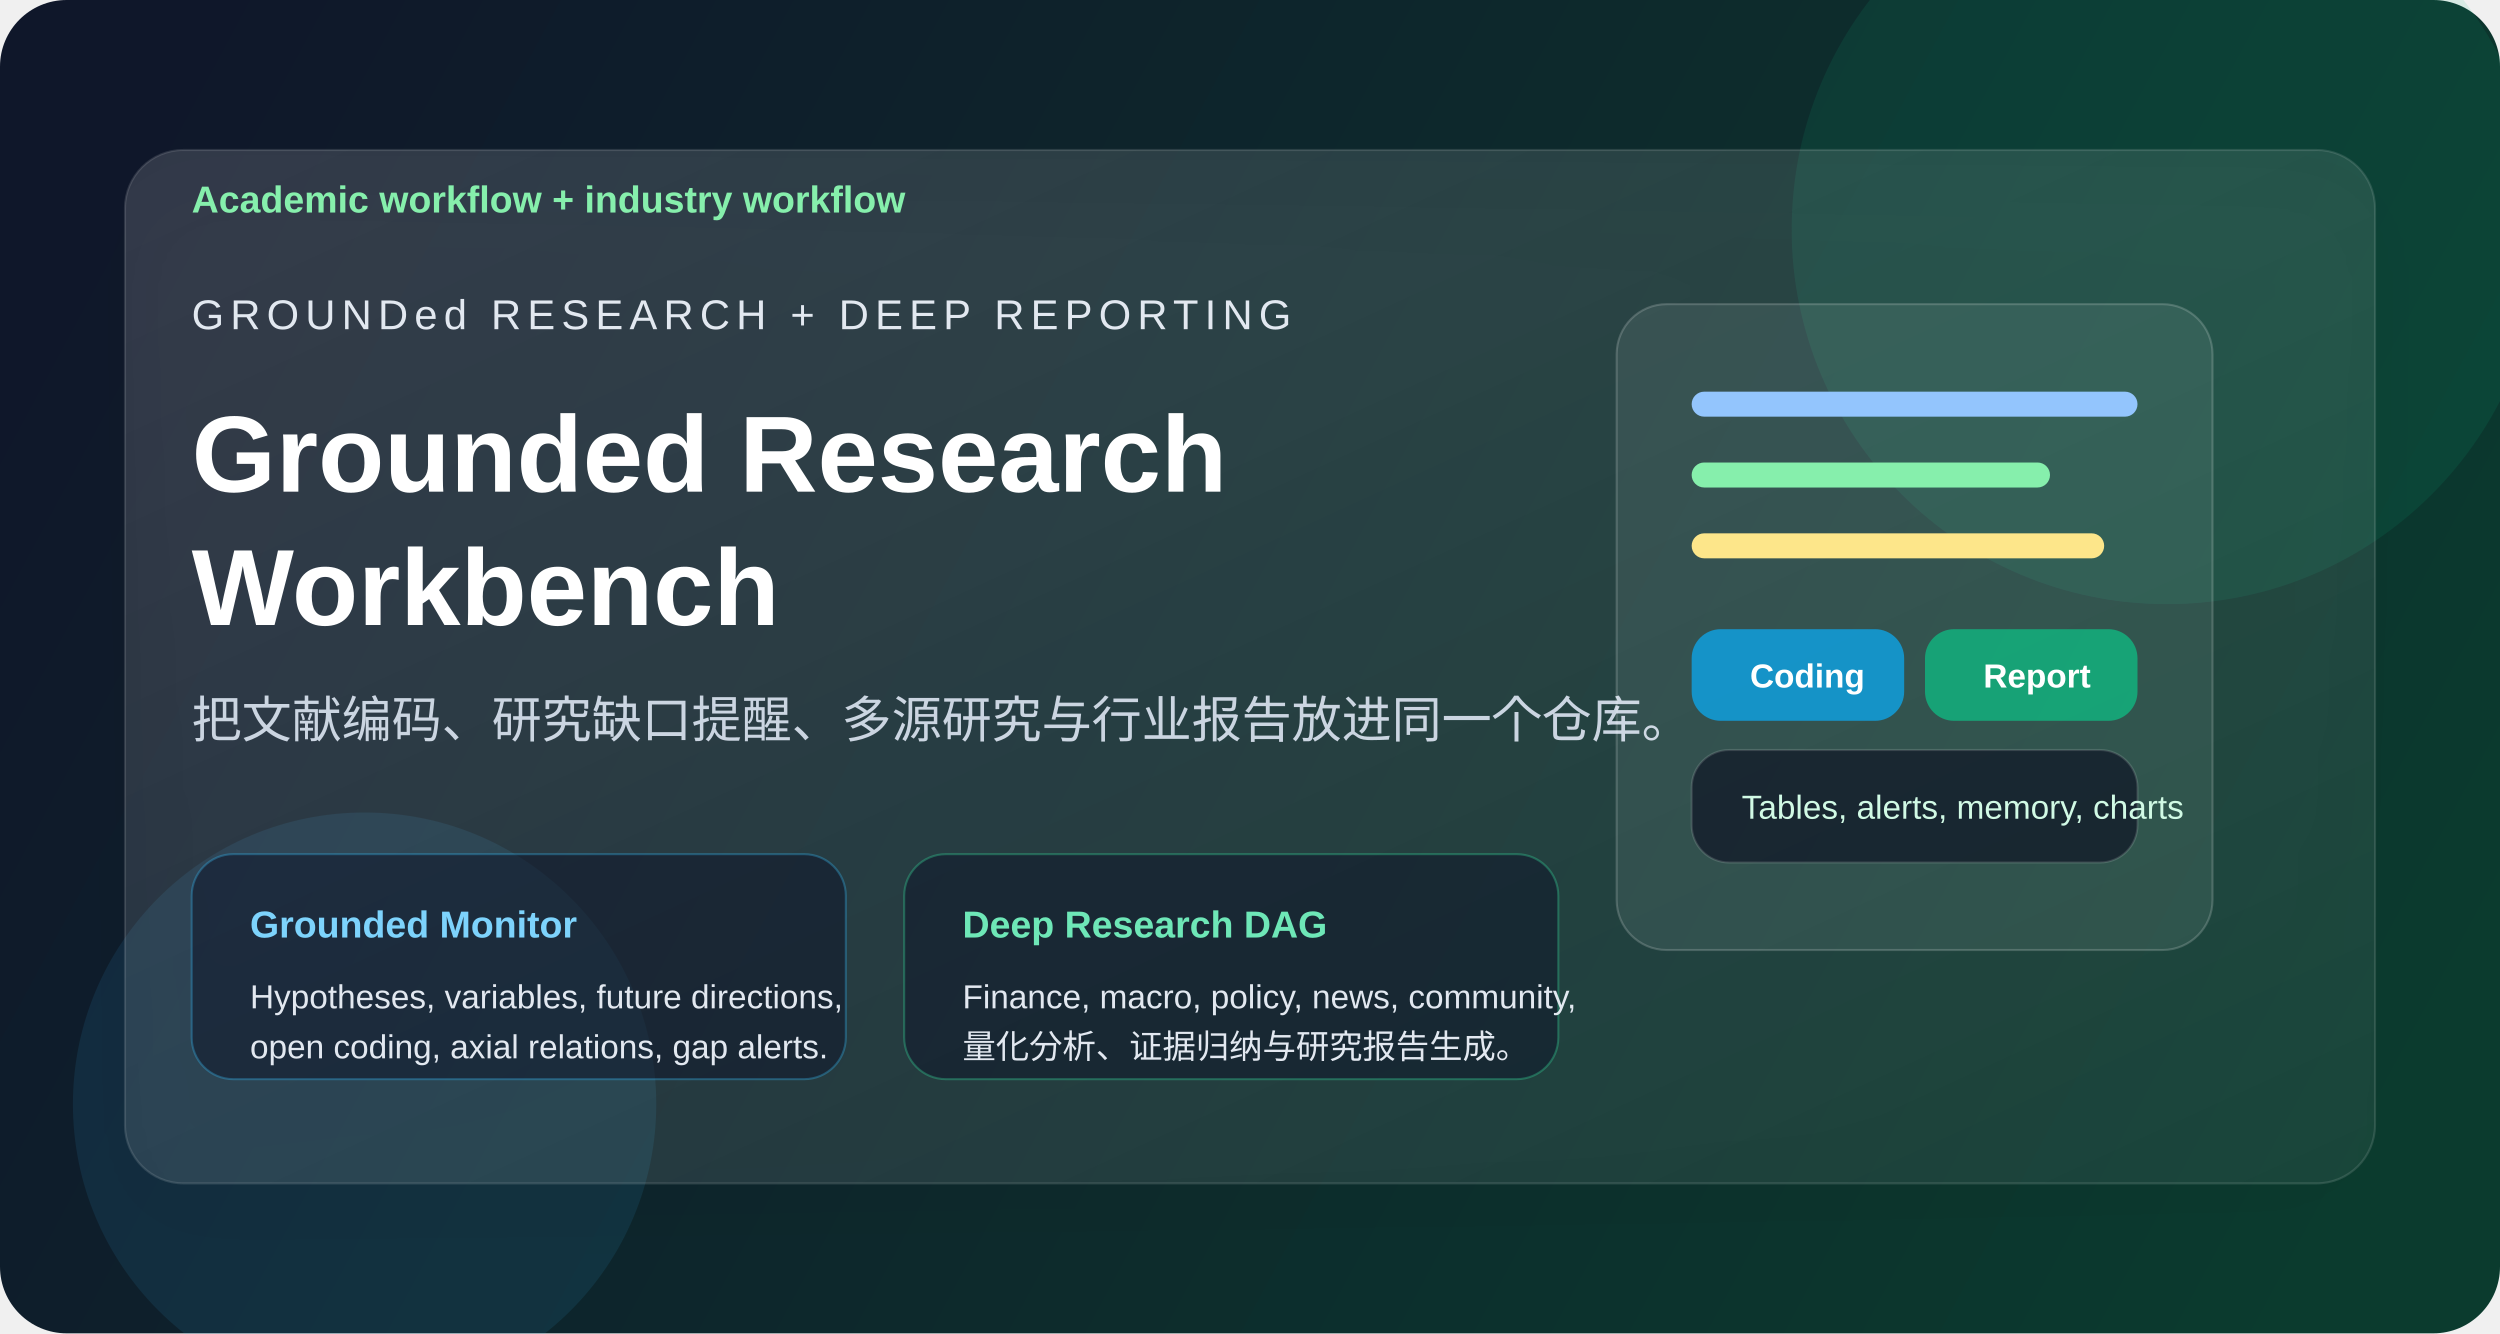
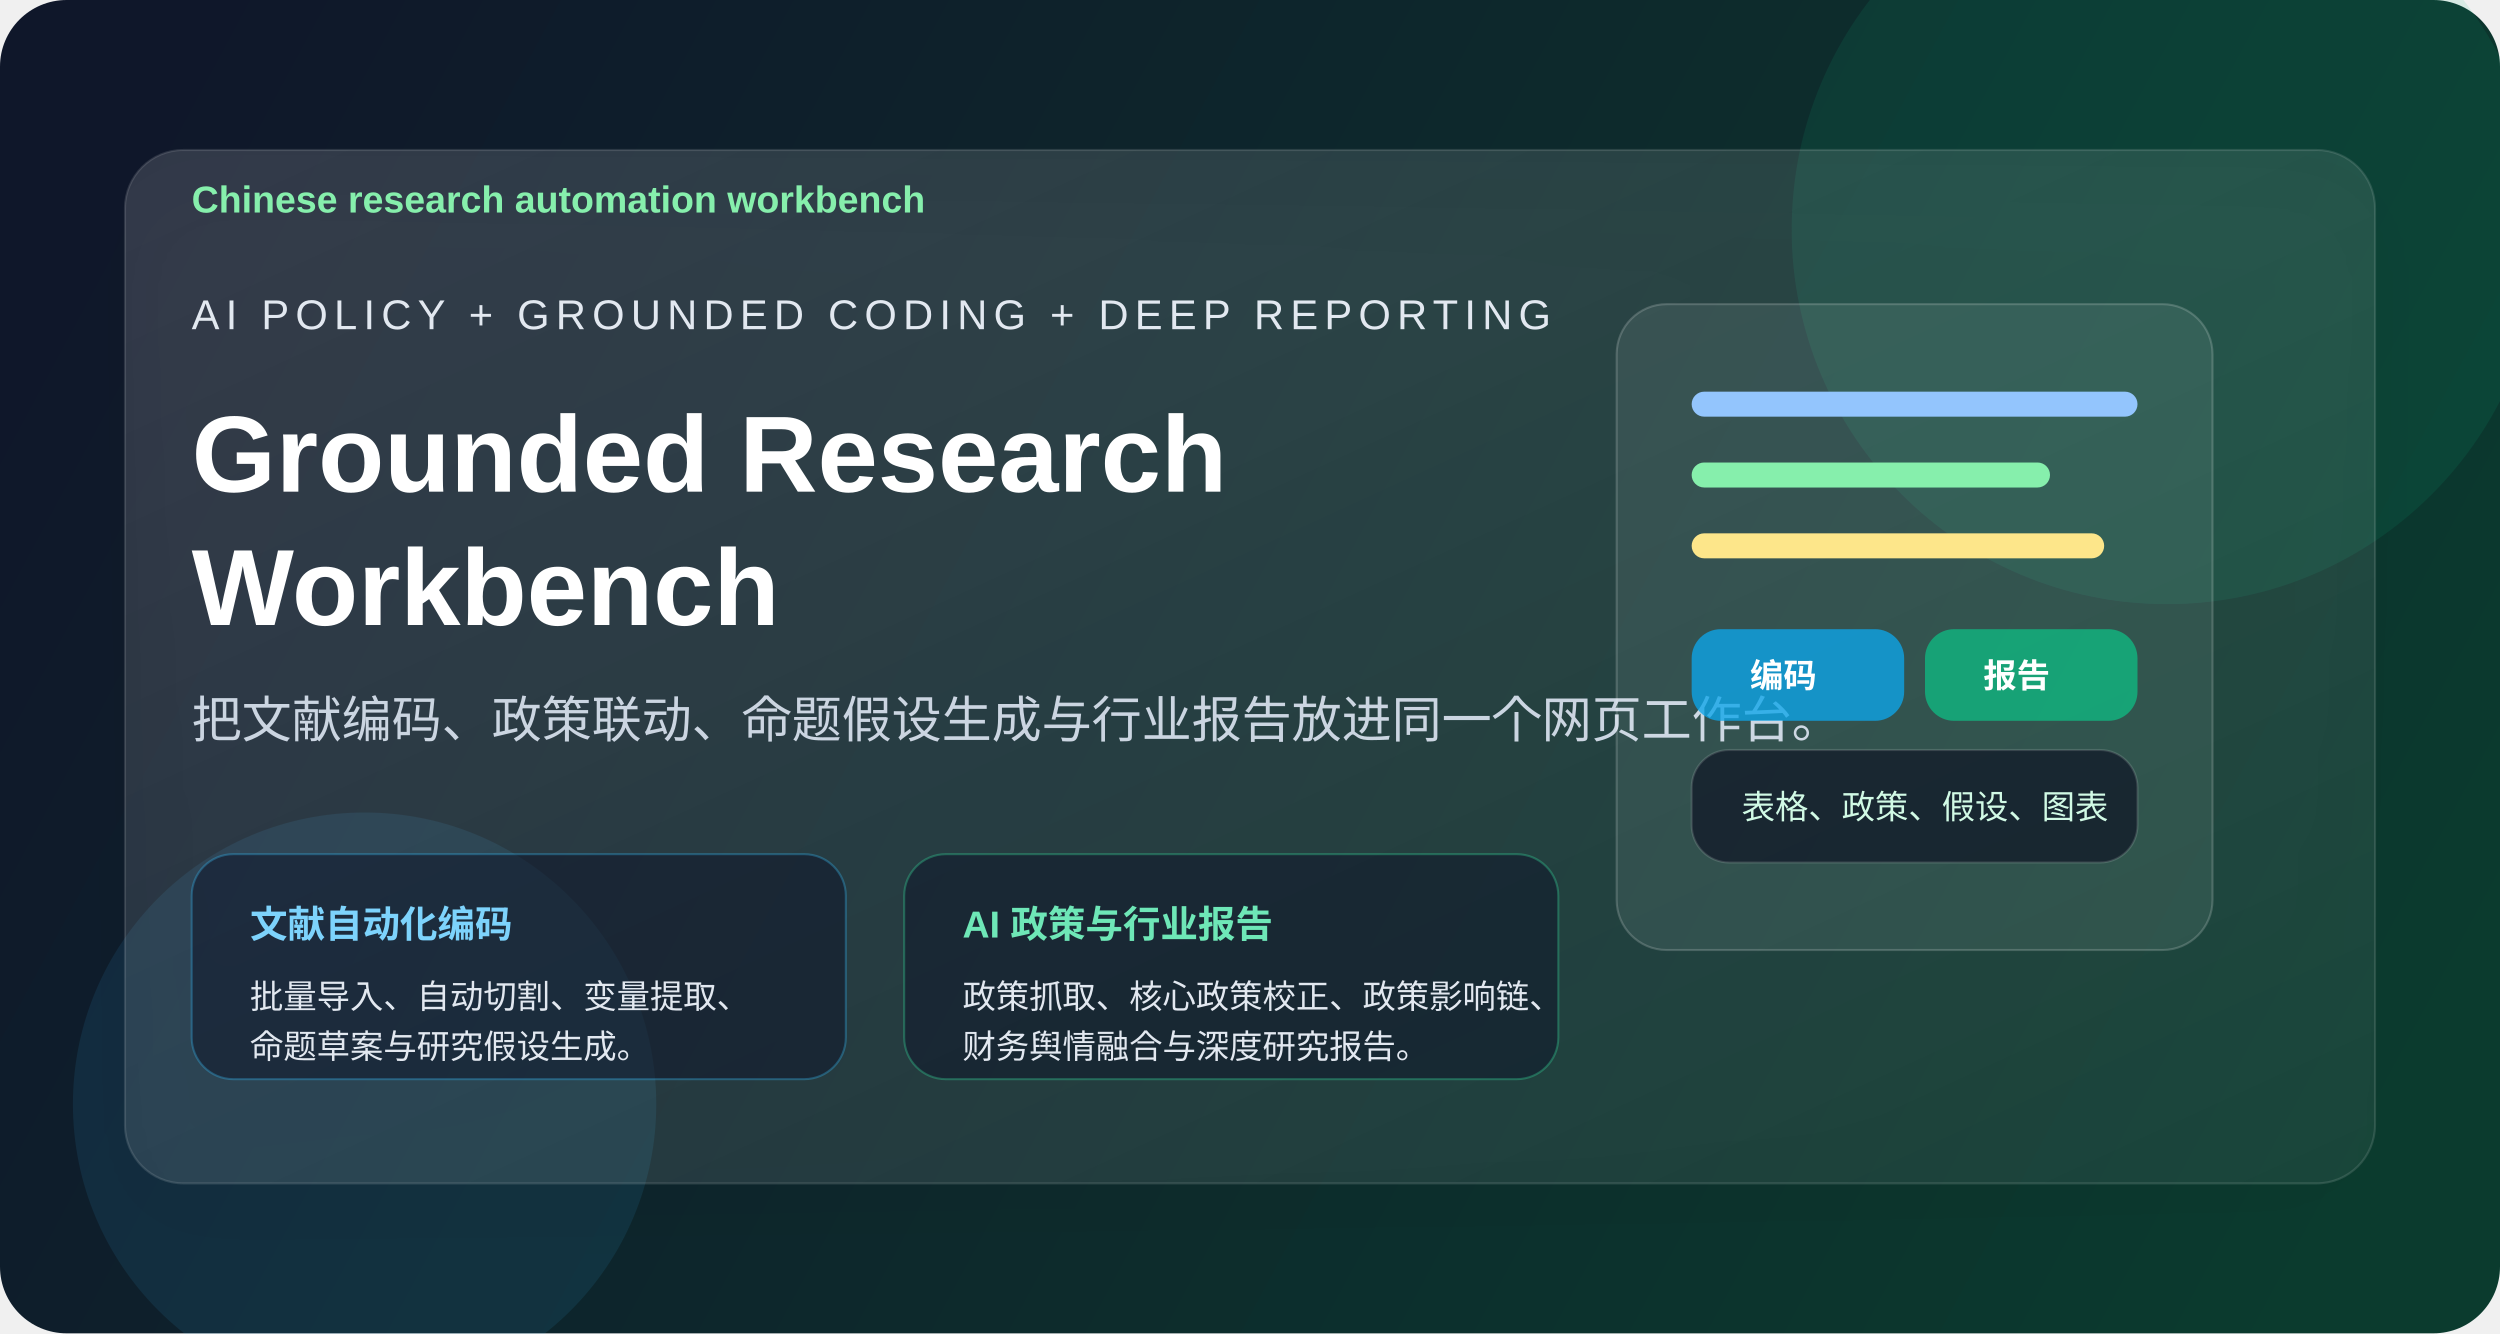
<svg xmlns="http://www.w3.org/2000/svg" width="1200" height="640" viewBox="0 0 1200 640" fill="none">
  <defs>
    <linearGradient id="bg" x1="80" y1="40" x2="1120" y2="600" gradientUnits="userSpaceOnUse">
      <stop stop-color="#0F172A" />
      <stop offset="1" stop-color="#0B3B2E" />
    </linearGradient>
    <linearGradient id="card" x1="0" y1="0" x2="1" y2="1">
      <stop stop-color="#FFFFFF" stop-opacity="0.14" />
      <stop offset="1" stop-color="#FFFFFF" stop-opacity="0.05" />
    </linearGradient>
    <filter id="shadow" x="-20" y="-20" width="1240" height="680" filterUnits="userSpaceOnUse" color-interpolation-filters="sRGB">
      <feDropShadow dx="0" dy="18" stdDeviation="22" flood-color="#000000" flood-opacity="0.28" />
    </filter>
  </defs>
  <rect width="1200" height="640" rx="32" fill="url(#bg)" />
  <circle cx="1040" cy="110" r="180" fill="#10B981" fill-opacity="0.11" />
  <circle cx="175" cy="530" r="140" fill="#38BDF8" fill-opacity="0.10" />
  <g filter="url(#shadow)">
    <rect x="60" y="72" width="1080" height="496" rx="28" fill="url(#card)" stroke="#FFFFFF" stroke-opacity="0.12" />
  </g>
-   <text x="92" y="158" fill="#E2E8F0" font-family="Arial, Helvetica, sans-serif" font-size="20" letter-spacing="3">GROUNDed RESEARCH + DEEP REPORTING</text>
+   <text x="92" y="158" fill="#E2E8F0" font-family="Arial, Helvetica, sans-serif" font-size="20" letter-spacing="3">AI POLICY + GROUNDED CODING + DEEP REPORTING</text>
  <text x="92" y="236" fill="white" font-family="Arial, Helvetica, sans-serif" font-size="52" font-weight="700">Grounded Research</text>
  <text x="92" y="300" fill="white" font-family="Arial, Helvetica, sans-serif" font-size="52" font-weight="700">Workbench</text>
-   <text x="92" y="354" fill="#CBD5E1" font-family="Arial, Helvetica, sans-serif" font-size="24">把文献编码、研究缺口提醒、多源研究与行业报告放进同一个仓库。</text>
+   <text x="92" y="354" fill="#CBD5E1" font-family="Arial, Helvetica, sans-serif" font-size="24">把文献编码、政策联动、命题假设生成与行业报告放进同一个网页工作台。</text>
  <rect x="92" y="410" width="314" height="108" rx="20" fill="#0F172A" fill-opacity="0.55" stroke="#38BDF8" stroke-opacity="0.32" />
-   <text x="120" y="450" fill="#7DD3FC" font-family="Arial, Helvetica, sans-serif" font-size="18" font-weight="700">Grounded Monitor</text>
-   <text x="120" y="484" fill="#E2E8F0" font-family="Arial, Helvetica, sans-serif" font-size="16">Hypotheses, variables, future directions,</text>
-   <text x="120" y="508" fill="#E2E8F0" font-family="Arial, Helvetica, sans-serif" font-size="16">open coding, axial relations, gap alerts.</text>
+   <text x="120" y="450" fill="#7DD3FC" font-family="Arial, Helvetica, sans-serif" font-size="18" font-weight="700">文献自动化编码</text>
+   <text x="120" y="484" fill="#E2E8F0" font-family="Arial, Helvetica, sans-serif" font-size="16">批量导入、自动切割、变量提取、</text>
+   <text x="120" y="508" fill="#E2E8F0" font-family="Arial, Helvetica, sans-serif" font-size="16">命题草案与研究假设生成。</text>
  <rect x="434" y="410" width="314" height="108" rx="20" fill="#0F172A" fill-opacity="0.55" stroke="#34D399" stroke-opacity="0.35" />
-   <text x="462" y="450" fill="#6EE7B7" font-family="Arial, Helvetica, sans-serif" font-size="18" font-weight="700">Deep Research DAG</text>
-   <text x="462" y="484" fill="#E2E8F0" font-family="Arial, Helvetica, sans-serif" font-size="16">Finance, macro, policy, news, community,</text>
-   <text x="462" y="508" fill="#E2E8F0" font-family="Arial, Helvetica, sans-serif" font-size="16">量化分析、证据归纳与研究报告生成。</text>
+   <text x="462" y="450" fill="#6EE7B7" font-family="Arial, Helvetica, sans-serif" font-size="18" font-weight="700">AI 政策与行业报告</text>
+   <text x="462" y="484" fill="#E2E8F0" font-family="Arial, Helvetica, sans-serif" font-size="16">政策抓取、核心政策校正、政策影响链、</text>
+   <text x="462" y="508" fill="#E2E8F0" font-family="Arial, Helvetica, sans-serif" font-size="16">财务舆情融合与深度研究报告。</text>
  <rect x="776" y="146" width="286" height="310" rx="24" fill="#F8FAFC" fill-opacity="0.08" stroke="#FFFFFF" stroke-opacity="0.18" />
  <rect x="812" y="188" width="214" height="12" rx="6" fill="#93C5FD" />
  <rect x="812" y="222" width="172" height="12" rx="6" fill="#86EFAC" />
  <rect x="812" y="256" width="198" height="12" rx="6" fill="#FDE68A" />
  <rect x="812" y="302" width="102" height="44" rx="14" fill="#0EA5E9" fill-opacity="0.78" />
  <rect x="924" y="302" width="102" height="44" rx="14" fill="#10B981" fill-opacity="0.78" />
  <rect x="812" y="360" width="214" height="54" rx="18" fill="#111827" fill-opacity="0.75" stroke="#FFFFFF" stroke-opacity="0.14" />
-   <text x="840" y="330" fill="white" font-family="Arial, Helvetica, sans-serif" font-size="16" font-weight="700">Coding</text>
-   <text x="952" y="330" fill="white" font-family="Arial, Helvetica, sans-serif" font-size="16" font-weight="700">Report</text>
-   <text x="836" y="393" fill="#D1FAE5" font-family="Arial, Helvetica, sans-serif" font-size="16">Tables, alerts, memory, charts</text>
-   <text x="92" y="102" fill="#86EFAC" font-family="Arial, Helvetica, sans-serif" font-size="18" font-weight="700">Academic workflow + industry workflow</text>
+   <text x="840" y="330" fill="white" font-family="Arial, Helvetica, sans-serif" font-size="16" font-weight="700">编码</text>
+   <text x="952" y="330" fill="white" font-family="Arial, Helvetica, sans-serif" font-size="16" font-weight="700">报告</text>
+   <text x="836" y="393" fill="#D1FAE5" font-family="Arial, Helvetica, sans-serif" font-size="16">表格、政策、假设、图表</text>
+   <text x="92" y="102" fill="#86EFAC" font-family="Arial, Helvetica, sans-serif" font-size="18" font-weight="700">Chinese research automation workbench</text>
</svg>
